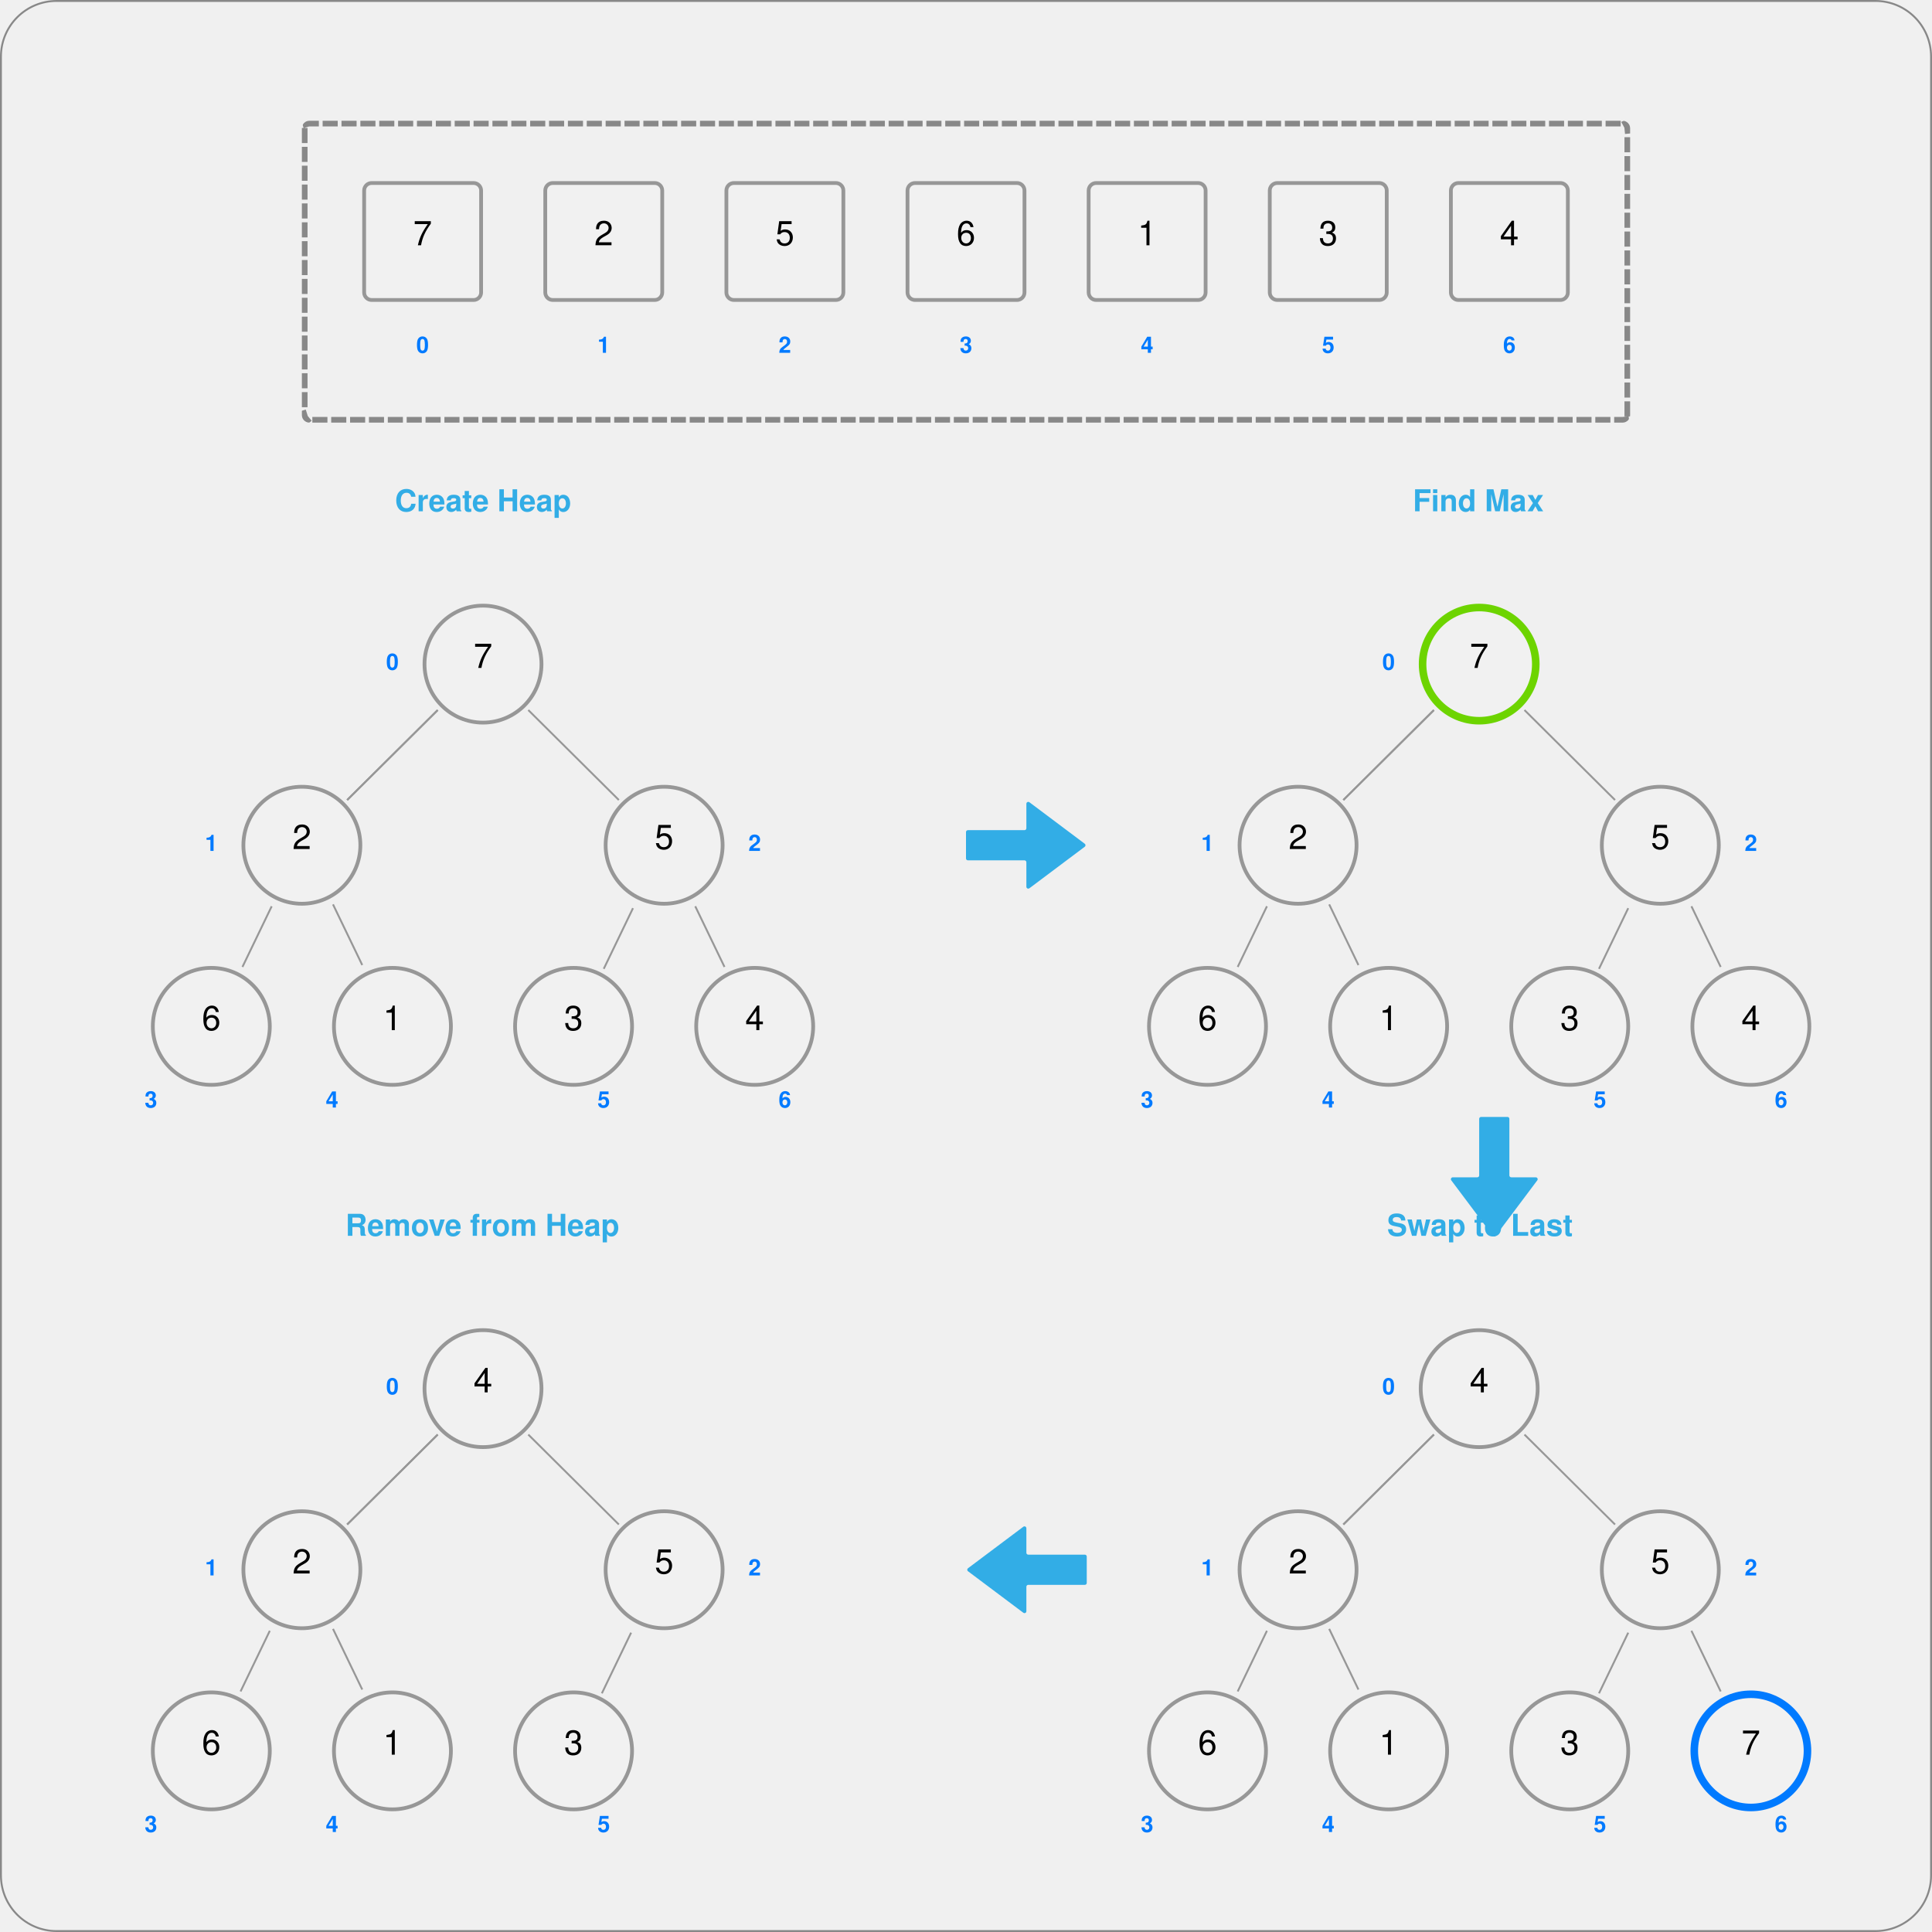
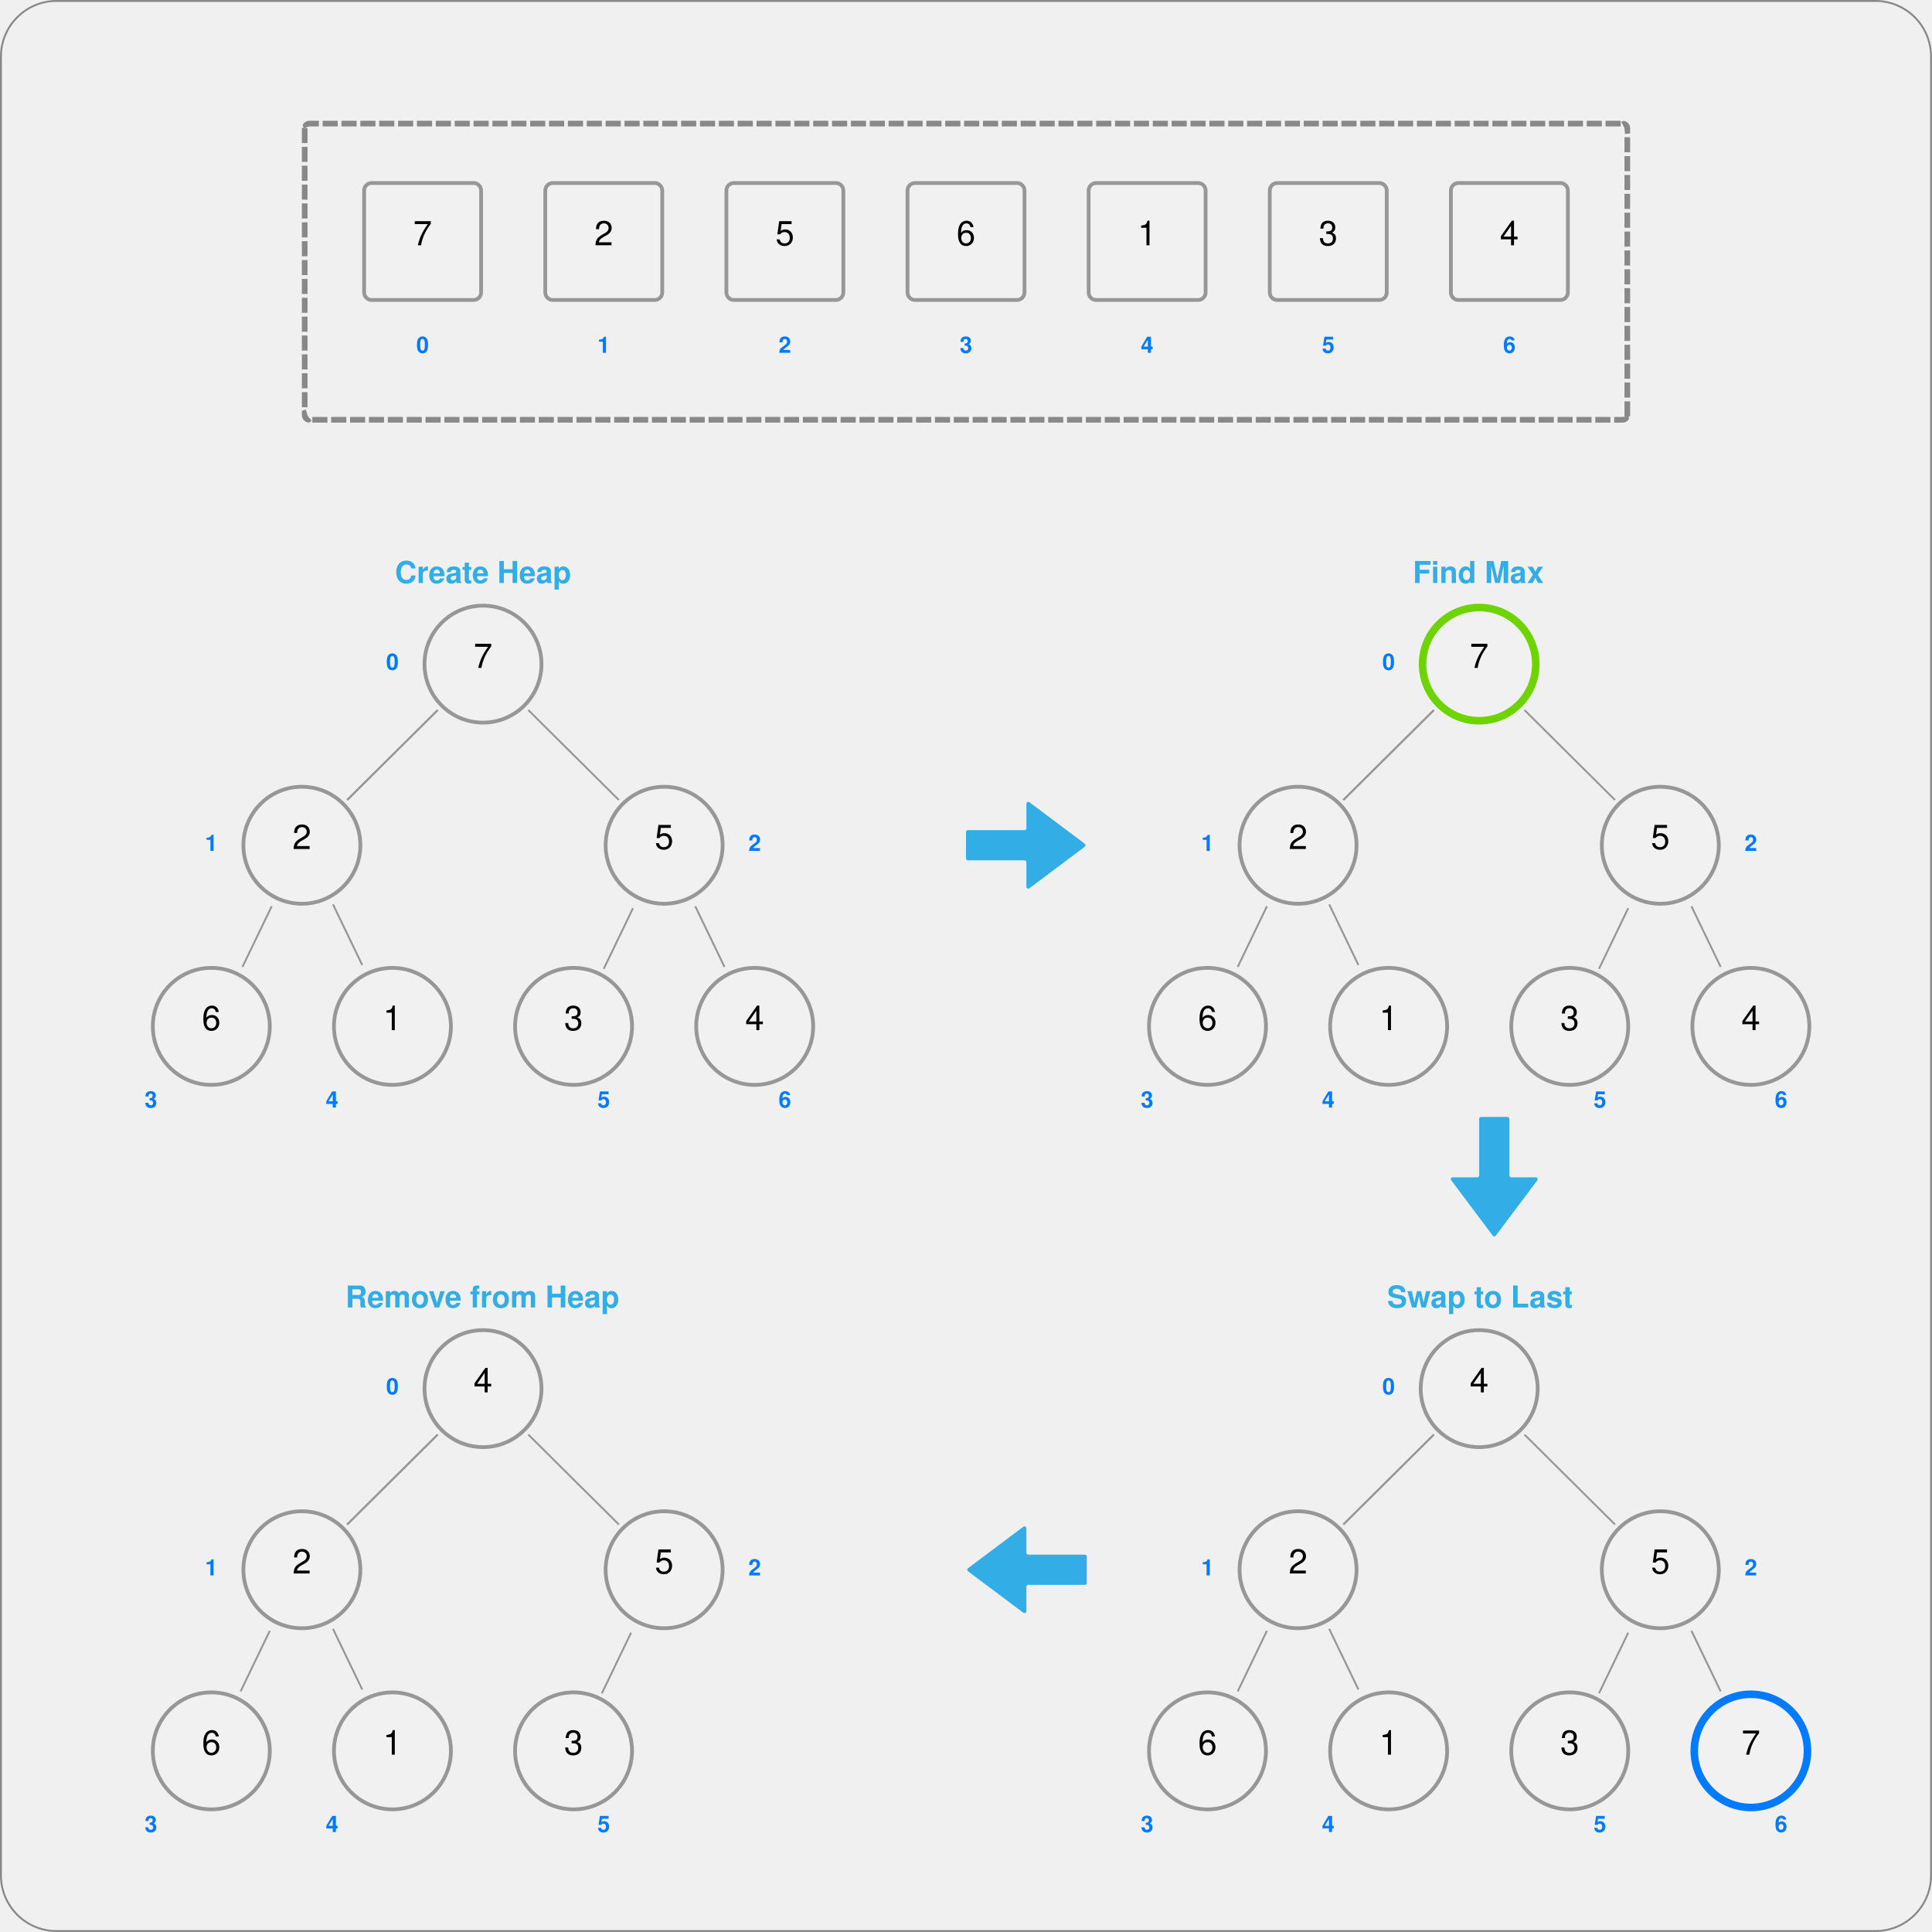
<svg xmlns="http://www.w3.org/2000/svg" xmlns:xlink="http://www.w3.org/1999/xlink" width="1024px" height="1024px" viewBox="0 0 1024 1024" version="1.1">
  <defs>
    <path d="M30,0 L994,0 C1010.569,-3.55271368e-15 1024,13.431 1024,30 L1024,994 C1024,1010.569 1010.569,1024 994,1024 L30,1024 C13.431,1024 0,1010.569 0,994 L0,30 C-3.55271368e-15,13.431 13.431,3.55271368e-15 30,0 Z" id="path-1" />
    <path d="M0,0 L64,0 L64,64 L0,64 L0,0 Z" id="path-2" />
    <path d="M0,0 L64,0 L64,64 L0,64 L0,0 Z" id="path-3" />
    <path d="M0,0 L64,0 L64,64 L0,64 L0,0 Z" id="path-4" />
    <path d="M0,0 L64,0 L64,64 L0,64 L0,0 Z" id="path-5" />
    <path d="M0,0 L64,0 L64,64 L0,64 L0,0 Z" id="path-6" />
    <path d="M0,0 L64,0 L64,64 L0,64 L0,0 Z" id="path-7" />
    <path d="M0,0 L64,0 L64,64 L0,64 L0,0 Z" id="path-8" />
    <rect id="path-9" x="160" y="64" width="704" height="160" rx="4" />
    <mask id="mask-10" maskContentUnits="userSpaceOnUse" maskUnits="objectBoundingBox" x="0" y="0" width="704" height="160" fill="white">
      <use xlink:href="#path-9" />
    </mask>
    <path d="M0,0 L64,0 L64,64 L0,64 L0,0 Z" id="path-11" />
    <path d="M0,0 L64,0 L64,64 L0,64 L0,0 Z" id="path-12" />
    <path d="M0,0 L64,0 L64,64 L0,64 L0,0 Z" id="path-13" />
    <path d="M0,0 L64,0 L64,64 L0,64 L0,0 Z" id="path-14" />
    <path d="M0,0 L64,0 L64,64 L0,64 L0,0 Z" id="path-15" />
    <path d="M0,0 L64,0 L64,64 L0,64 L0,0 Z" id="path-16" />
    <path d="M0,0 L64,0 L64,64 L0,64 L0,0 Z" id="path-17" />
    <path d="M0,0 L64,0 L64,64 L0,64 L0,0 Z" id="path-18" />
    <path d="M0,0 L64,0 L64,64 L0,64 L0,0 Z" id="path-19" />
    <path d="M0,0 L64,0 L64,64 L0,64 L0,0 Z" id="path-20" />
    <path d="M0,0 L64,0 L64,64 L0,64 L0,0 Z" id="path-21" />
    <path d="M0,0 L64,0 L64,64 L0,64 L0,0 Z" id="path-22" />
    <path d="M0,0 L64,0 L64,64 L0,64 L0,0 Z" id="path-23" />
    <path d="M0,0 L64,0 L64,64 L0,64 L0,0 Z" id="path-24" />
    <path d="M0,0 L64,0 L64,64 L0,64 L0,0 Z" id="path-25" />
    <path d="M0,0 L64,0 L64,64 L0,64 L0,0 Z" id="path-26" />
    <path d="M0,0 L64,0 L64,64 L0,64 L0,0 Z" id="path-27" />
    <path d="M0,0 L64,0 L64,64 L0,64 L0,0 Z" id="path-28" />
    <path d="M0,0 L64,0 L64,64 L0,64 L0,0 Z" id="path-29" />
    <path d="M0,0 L64,0 L64,64 L0,64 L0,0 Z" id="path-30" />
    <path d="M0,0 L64,0 L64,64 L0,64 L0,0 Z" id="path-31" />
    <path d="M0,0 L64,0 L64,64 L0,64 L0,0 Z" id="path-32" />
    <path d="M0,0 L64,0 L64,64 L0,64 L0,0 Z" id="path-33" />
    <path d="M0,0 L64,0 L64,64 L0,64 L0,0 Z" id="path-34" />
    <path d="M0,0 L64,0 L64,64 L0,64 L0,0 Z" id="path-35" />
    <path d="M0,0 L64,0 L64,64 L0,64 L0,0 Z" id="path-36" />
    <path d="M0,0 L64,0 L64,64 L0,64 L0,0 Z" id="path-37" />
  </defs>
  <g id="HeapSort-01" stroke="none" fill="none" xlink:href="#path-1">
    <path stroke="#888888" stroke-width="1" d="M994,0.5 C1002.146,0.5 1009.521,3.802 1014.86,9.14 C1020.198,14.479 1023.5,21.854 1023.5,30 L1023.5,994 C1023.5,1002.146 1020.198,1009.521 1014.86,1014.86 C1009.521,1020.198 1002.146,1023.5 994,1023.5 L30,1023.5 C21.854,1023.5 14.479,1020.198 9.14,1014.86 C3.802,1009.521 0.5,1002.146 0.5,994 L0.5,30 C0.5,21.854 3.802,14.479 9.14,9.14 C14.479,3.802 21.854,0.5 30,0.5 L994,0.5 Z" stroke-linejoin="square" />
    <text id="0" font-family="Helvetica-Bold, Helvetica" font-size="12" font-weight="bold" fill="#007AFF">
      <tspan x="732.663" y="739">0</tspan>
    </text>
    <text id="1" font-family="Helvetica-Bold, Helvetica" font-size="12" font-weight="bold" fill="#007AFF">
      <tspan x="636.663" y="835">1</tspan>
    </text>
    <text id="2" font-family="Helvetica-Bold, Helvetica" font-size="12" font-weight="bold" fill="#007AFF">
      <tspan x="924.663" y="835">2</tspan>
    </text>
    <text id="3" font-family="Helvetica-Bold, Helvetica" font-size="12" font-weight="bold" fill="#007AFF">
      <tspan x="604.663" y="971">3</tspan>
    </text>
    <text id="4" font-family="Helvetica-Bold, Helvetica" font-size="12" font-weight="bold" fill="#007AFF">
      <tspan x="700.663" y="971">4</tspan>
    </text>
    <text id="5" font-family="Helvetica-Bold, Helvetica" font-size="12" font-weight="bold" fill="#007AFF">
      <tspan x="844.663" y="971">5</tspan>
    </text>
    <text id="6" font-family="Helvetica-Bold, Helvetica" font-size="12" font-weight="bold" fill="#007AFF">
      <tspan x="940.663" y="971">6</tspan>
    </text>
    <g id="node" transform="translate(752, 704)" xlink:href="#path-2">
      <rect id="Rectangle" stroke="#979797" stroke-width="2" fill="#F1F1F1" fill-rule="evenodd" x="1" y="1" width="62" height="62" rx="31" />
      <text id="number" font-family="Helvetica" font-size="18" font-weight="normal" fill="#000000">
        <tspan x="26.995" y="34">4</tspan>
      </text>
    </g>
    <g id="node" transform="translate(656, 800)" xlink:href="#path-3">
      <rect id="Rectangle" stroke="#979797" stroke-width="2" fill="#F1F1F1" fill-rule="evenodd" x="1" y="1" width="62" height="62" rx="31" />
      <text id="number" font-family="Helvetica" font-size="18" font-weight="normal" fill="#000000">
        <tspan x="26.995" y="34">2</tspan>
      </text>
    </g>
    <g id="node" transform="translate(848, 800)" xlink:href="#path-4">
      <rect id="Rectangle" stroke="#979797" stroke-width="2" fill="#F1F1F1" fill-rule="evenodd" x="1" y="1" width="62" height="62" rx="31" />
      <text id="number" font-family="Helvetica" font-size="18" font-weight="normal" fill="#000000">
        <tspan x="26.995" y="34">5</tspan>
      </text>
    </g>
    <g id="node" transform="translate(608, 896)" xlink:href="#path-5">
      <rect id="Rectangle" stroke="#979797" stroke-width="2" fill="#F1F1F1" fill-rule="evenodd" x="1" y="1" width="62" height="62" rx="31" />
      <text id="number" font-family="Helvetica" font-size="18" font-weight="normal" fill="#000000">
        <tspan x="26.995" y="34">6</tspan>
      </text>
    </g>
    <g id="node" transform="translate(704, 896)" xlink:href="#path-6">
      <rect id="Rectangle" stroke="#979797" stroke-width="2" fill="#F1F1F1" fill-rule="evenodd" x="1" y="1" width="62" height="62" rx="31" />
      <text id="number" font-family="Helvetica" font-size="18" font-weight="normal" fill="#000000">
        <tspan x="26.995" y="34">1</tspan>
      </text>
    </g>
    <g id="node" transform="translate(800, 896)" xlink:href="#path-7">
      <rect id="Rectangle" stroke="#979797" stroke-width="2" fill="#F1F1F1" fill-rule="evenodd" x="1" y="1" width="62" height="62" rx="31" />
      <text id="number" font-family="Helvetica" font-size="18" font-weight="normal" fill="#000000">
        <tspan x="26.995" y="34">3</tspan>
      </text>
    </g>
    <g id="node" transform="translate(896, 896)" xlink:href="#path-8">
      <rect id="Rectangle" stroke="#007AFF" stroke-width="4" fill="#F1F1F1" fill-rule="evenodd" x="2" y="2" width="60" height="60" rx="30" />
      <text id="number" font-family="Helvetica" font-size="18" font-weight="normal" fill="#000000">
        <tspan x="26.995" y="34">7</tspan>
      </text>
    </g>
    <line x1="760" y1="760.342" x2="712" y2="808.019" id="Path" stroke="#979797" stroke-width="1" />
    <line x1="760" y1="760.342" x2="712" y2="808.019" id="Path" stroke="#979797" stroke-width="1" />
    <line x1="671.5" y1="864.342" x2="656" y2="896.5" id="Path" stroke="#979797" stroke-width="1" />
    <line x1="720.5" y1="863.342" x2="705" y2="895.5" id="Path" stroke="#979797" stroke-width="1" transform="translate(712.5, 879.8418) scale(-1, 1) translate(-712.5, -879.8418)" />
    <line x1="863" y1="865.342" x2="847.5" y2="897.5" id="Path" stroke="#979797" stroke-width="1" />
    <line x1="912.5" y1="864.342" x2="897" y2="896.5" id="Path" stroke="#979797" stroke-width="1" transform="translate(904.5, 880.8418) scale(-1, 1) translate(-904.5, -880.8418)" />
    <line x1="856" y1="760.342" x2="808" y2="808.019" id="Path" stroke="#979797" stroke-width="1" transform="translate(832, 784.1804) scale(-1, 1) translate(-832, -784.1804)" />
    <text id="Swap-to-Last" font-family="Helvetica-Bold, Helvetica" font-size="16" font-weight="bold" fill="#32ADE6">
-       <tspan x="735.16" y="655">Swap to Last</tspan>
+       <tspan x="735.16" y="693">Swap to Last</tspan>
    </text>
    <text id="Create-Heap" font-family="Helvetica-Bold, Helvetica" font-size="16" font-weight="bold" fill="#32ADE6">
-       <tspan x="209.312" y="271">Create Heap</tspan>
+       <tspan x="209.312" y="309">Create Heap</tspan>
    </text>
    <text id="Remove-from-Heap" font-family="Helvetica-Bold, Helvetica" font-size="16" font-weight="bold" fill="#32ADE6">
-       <tspan x="183.09" y="655">Remove from Heap</tspan>
+       <tspan x="183.09" y="693">Remove from Heap</tspan>
    </text>
    <text id="Find-Max" font-family="Helvetica-Bold, Helvetica" font-size="16" font-weight="bold" fill="#32ADE6">
-       <tspan x="748.832" y="271">Find Max</tspan>
+       <tspan x="748.832" y="309">Find Max</tspan>
    </text>
    <path d="M513,440 L543,440 C543.552,440 544,439.552 544,439 L544,426 C544,425.448 544.448,425 545,425 C545.216,425 545.427,425.07 545.6,425.2 L574.933,447.2 C575.375,447.531 575.465,448.158 575.133,448.6 C575.076,448.676 575.009,448.743 574.933,448.8 L545.6,470.8 C545.158,471.131 544.531,471.042 544.2,470.6 C544.07,470.427 544,470.216 544,470 L544,457 C544,456.448 543.552,456 543,456 L513,456 C512.448,456 512,455.552 512,455 L512,441 C512,440.448 512.448,440 513,440 Z" id="Path" fill="#32ADE6" fill-rule="evenodd" />
    <path d="M761,616 L791,616 C791.552,616 792,615.552 792,615 L792,602 C792,601.448 792.448,601 793,601 C793.216,601 793.427,601.07 793.6,601.2 L822.933,623.2 C823.375,623.531 823.465,624.158 823.133,624.6 C823.076,624.676 823.009,624.743 822.933,624.8 L793.6,646.8 C793.158,647.131 792.531,647.042 792.2,646.6 C792.07,646.427 792,646.216 792,646 L792,633 C792,632.448 791.552,632 791,632 L761,632 C760.448,632 760,631.552 760,631 L760,617 C760,616.448 760.448,616 761,616 Z" id="Path" fill="#32ADE6" fill-rule="evenodd" transform="translate(792, 624) rotate(90) translate(-792, -624)" />
    <path d="M513,824 L543,824 C543.552,824 544,823.552 544,823 L544,810 C544,809.448 544.448,809 545,809 C545.216,809 545.427,809.07 545.6,809.2 L574.933,831.2 C575.375,831.531 575.465,832.158 575.133,832.6 C575.076,832.676 575.009,832.743 574.933,832.8 L545.6,854.8 C545.158,855.131 544.531,855.042 544.2,854.6 C544.07,854.427 544,854.216 544,854 L544,841 C544,840.448 543.552,840 543,840 L513,840 C512.448,840 512,839.552 512,839 L512,825 C512,824.448 512.448,824 513,824 Z" id="Path" fill="#32ADE6" fill-rule="evenodd" transform="translate(544, 832) scale(-1, 1) translate(-544, -832)" />
    <use id="Rectangle" stroke="#888888" mask="url(#mask-10)" stroke-width="6" stroke-linecap="square" stroke-dasharray="2,8" xlink:href="#path-9" />
    <g id="cell" transform="translate(288, 96)" xlink:href="#path-11">
      <rect id="Rectangle" stroke="#979797" stroke-width="2" fill="#F1F1F1" fill-rule="evenodd" x="1" y="1" width="62" height="62" rx="4" />
      <text id="number" font-family="Helvetica" font-size="18" font-weight="normal" fill="#000000">
        <tspan x="26.995" y="34">2</tspan>
      </text>
    </g>
    <g id="cell" transform="translate(192, 96)" xlink:href="#path-12">
      <rect id="Rectangle" stroke="#979797" stroke-width="2" fill="#F1F1F1" fill-rule="evenodd" x="1" y="1" width="62" height="62" rx="4" />
      <text id="number" font-family="Helvetica" font-size="18" font-weight="normal" fill="#000000">
        <tspan x="26.995" y="34">7</tspan>
      </text>
    </g>
    <g id="cell" transform="translate(384, 96)" xlink:href="#path-13">
      <rect id="Rectangle" stroke="#979797" stroke-width="2" fill="#F1F1F1" fill-rule="evenodd" x="1" y="1" width="62" height="62" rx="4" />
      <text id="number" font-family="Helvetica" font-size="18" font-weight="normal" fill="#000000">
        <tspan x="26.995" y="34">5</tspan>
      </text>
    </g>
    <g id="cell" transform="translate(480, 96)" xlink:href="#path-14">
      <rect id="Rectangle" stroke="#979797" stroke-width="2" fill="#F1F1F1" fill-rule="evenodd" x="1" y="1" width="62" height="62" rx="4" />
      <text id="number" font-family="Helvetica" font-size="18" font-weight="normal" fill="#000000">
        <tspan x="26.995" y="34">6</tspan>
      </text>
    </g>
    <g id="cell" transform="translate(576, 96)" xlink:href="#path-15">
      <rect id="Rectangle" stroke="#979797" stroke-width="2" fill="#F1F1F1" fill-rule="evenodd" x="1" y="1" width="62" height="62" rx="4" />
      <text id="number" font-family="Helvetica" font-size="18" font-weight="normal" fill="#000000">
        <tspan x="26.995" y="34">1</tspan>
      </text>
    </g>
    <g id="cell" transform="translate(672, 96)" xlink:href="#path-16">
      <rect id="Rectangle" stroke="#979797" stroke-width="2" fill="#F1F1F1" fill-rule="evenodd" x="1" y="1" width="62" height="62" rx="4" />
      <text id="number" font-family="Helvetica" font-size="18" font-weight="normal" fill="#000000">
        <tspan x="26.995" y="34">3</tspan>
      </text>
    </g>
    <g id="cell" transform="translate(768, 96)" xlink:href="#path-17">
      <rect id="Rectangle" stroke="#979797" stroke-width="2" fill="#F1F1F1" fill-rule="evenodd" x="1" y="1" width="62" height="62" rx="4" />
      <text id="number" font-family="Helvetica" font-size="18" font-weight="normal" fill="#000000">
        <tspan x="26.995" y="34">4</tspan>
      </text>
    </g>
    <text id="0" font-family="Helvetica-Bold, Helvetica" font-size="12" font-weight="bold" fill="#007AFF">
      <tspan x="220.663" y="187">0</tspan>
    </text>
    <text id="0" font-family="Helvetica-Bold, Helvetica" font-size="12" font-weight="bold" fill="#007AFF">
      <tspan x="204.663" y="355">0</tspan>
    </text>
    <text id="1" font-family="Helvetica-Bold, Helvetica" font-size="12" font-weight="bold" fill="#007AFF">
      <tspan x="108.663" y="451">1</tspan>
    </text>
    <text id="2" font-family="Helvetica-Bold, Helvetica" font-size="12" font-weight="bold" fill="#007AFF">
      <tspan x="396.663" y="451">2</tspan>
    </text>
    <text id="3" font-family="Helvetica-Bold, Helvetica" font-size="12" font-weight="bold" fill="#007AFF">
      <tspan x="76.663" y="587">3</tspan>
    </text>
    <text id="4" font-family="Helvetica-Bold, Helvetica" font-size="12" font-weight="bold" fill="#007AFF">
      <tspan x="172.663" y="587">4</tspan>
    </text>
    <text id="5" font-family="Helvetica-Bold, Helvetica" font-size="12" font-weight="bold" fill="#007AFF">
      <tspan x="316.663" y="587">5</tspan>
    </text>
    <text id="6" font-family="Helvetica-Bold, Helvetica" font-size="12" font-weight="bold" fill="#007AFF">
      <tspan x="412.663" y="587">6</tspan>
    </text>
    <g id="node" transform="translate(224, 320)" xlink:href="#path-18">
      <rect id="Rectangle" stroke="#979797" stroke-width="2" fill="#F1F1F1" fill-rule="evenodd" x="1" y="1" width="62" height="62" rx="31" />
      <text id="number" font-family="Helvetica" font-size="18" font-weight="normal" fill="#000000">
        <tspan x="26.995" y="34">7</tspan>
      </text>
    </g>
    <g id="node" transform="translate(128, 416)" xlink:href="#path-19">
      <rect id="Rectangle" stroke="#979797" stroke-width="2" fill="#F1F1F1" fill-rule="evenodd" x="1" y="1" width="62" height="62" rx="31" />
      <text id="number" font-family="Helvetica" font-size="18" font-weight="normal" fill="#000000">
        <tspan x="26.995" y="34">2</tspan>
      </text>
    </g>
    <g id="node" transform="translate(320, 416)" xlink:href="#path-20">
      <rect id="Rectangle" stroke="#979797" stroke-width="2" fill="#F1F1F1" fill-rule="evenodd" x="1" y="1" width="62" height="62" rx="31" />
      <text id="number" font-family="Helvetica" font-size="18" font-weight="normal" fill="#000000">
        <tspan x="26.995" y="34">5</tspan>
      </text>
    </g>
    <g id="node" transform="translate(80, 512)" xlink:href="#path-21">
      <rect id="Rectangle" stroke="#979797" stroke-width="2" fill="#F1F1F1" fill-rule="evenodd" x="1" y="1" width="62" height="62" rx="31" />
      <text id="number" font-family="Helvetica" font-size="18" font-weight="normal" fill="#000000">
        <tspan x="26.995" y="34">6</tspan>
      </text>
    </g>
    <g id="node" transform="translate(176, 512)" xlink:href="#path-22">
      <rect id="Rectangle" stroke="#979797" stroke-width="2" fill="#F1F1F1" fill-rule="evenodd" x="1" y="1" width="62" height="62" rx="31" />
      <text id="number" font-family="Helvetica" font-size="18" font-weight="normal" fill="#000000">
        <tspan x="26.995" y="34">1</tspan>
      </text>
    </g>
    <g id="node" transform="translate(272, 512)" xlink:href="#path-23">
      <rect id="Rectangle" stroke="#979797" stroke-width="2" fill="#F1F1F1" fill-rule="evenodd" x="1" y="1" width="62" height="62" rx="31" />
      <text id="number" font-family="Helvetica" font-size="18" font-weight="normal" fill="#000000">
        <tspan x="26.995" y="34">3</tspan>
      </text>
    </g>
    <g id="node" transform="translate(368, 512)" xlink:href="#path-24">
      <rect id="Rectangle" stroke="#979797" stroke-width="2" fill="#F1F1F1" fill-rule="evenodd" x="1" y="1" width="62" height="62" rx="31" />
      <text id="number" font-family="Helvetica" font-size="18" font-weight="normal" fill="#000000">
        <tspan x="26.995" y="34">4</tspan>
      </text>
    </g>
    <line x1="232" y1="376.342" x2="184" y2="424.019" id="Path" stroke="#979797" stroke-width="1" />
    <line x1="232" y1="376.342" x2="184" y2="424.019" id="Path" stroke="#979797" stroke-width="1" />
    <line x1="144" y1="480.342" x2="128.5" y2="512.5" id="Path" stroke="#979797" stroke-width="1" />
    <line x1="192.5" y1="479.342" x2="177" y2="511.5" id="Path" stroke="#979797" stroke-width="1" transform="translate(184.5, 495.8418) scale(-1, 1) translate(-184.5, -495.8418)" />
    <line x1="335.5" y1="481.342" x2="320" y2="513.5" id="Path" stroke="#979797" stroke-width="1" />
    <line x1="384.5" y1="480.342" x2="369" y2="512.5" id="Path" stroke="#979797" stroke-width="1" transform="translate(376.5, 496.8418) scale(-1, 1) translate(-376.5, -496.8418)" />
    <line x1="328" y1="376.342" x2="280" y2="424.019" id="Path" stroke="#979797" stroke-width="1" transform="translate(304, 400.1804) scale(-1, 1) translate(-304, -400.1804)" />
    <text id="1" font-family="Helvetica-Bold, Helvetica" font-size="12" font-weight="bold" fill="#007AFF">
      <tspan x="316.663" y="187">1</tspan>
    </text>
    <text id="2" font-family="Helvetica-Bold, Helvetica" font-size="12" font-weight="bold" fill="#007AFF">
      <tspan x="412.663" y="187">2</tspan>
    </text>
    <text id="3" font-family="Helvetica-Bold, Helvetica" font-size="12" font-weight="bold" fill="#007AFF">
      <tspan x="508.663" y="187">3</tspan>
    </text>
    <text id="4" font-family="Helvetica-Bold, Helvetica" font-size="12" font-weight="bold" fill="#007AFF">
      <tspan x="604.663" y="187">4</tspan>
    </text>
    <text id="6" font-family="Helvetica-Bold, Helvetica" font-size="12" font-weight="bold" fill="#007AFF">
      <tspan x="796.663" y="187">6</tspan>
    </text>
    <text id="5" font-family="Helvetica-Bold, Helvetica" font-size="12" font-weight="bold" fill="#007AFF">
      <tspan x="700.663" y="187">5</tspan>
    </text>
    <text id="0" font-family="Helvetica-Bold, Helvetica" font-size="12" font-weight="bold" fill="#007AFF">
      <tspan x="204.663" y="739">0</tspan>
    </text>
    <text id="1" font-family="Helvetica-Bold, Helvetica" font-size="12" font-weight="bold" fill="#007AFF">
      <tspan x="108.663" y="835">1</tspan>
    </text>
    <text id="2" font-family="Helvetica-Bold, Helvetica" font-size="12" font-weight="bold" fill="#007AFF">
      <tspan x="396.663" y="835">2</tspan>
    </text>
    <text id="3" font-family="Helvetica-Bold, Helvetica" font-size="12" font-weight="bold" fill="#007AFF">
      <tspan x="76.663" y="971">3</tspan>
    </text>
    <text id="4" font-family="Helvetica-Bold, Helvetica" font-size="12" font-weight="bold" fill="#007AFF">
      <tspan x="172.663" y="971">4</tspan>
    </text>
    <text id="5" font-family="Helvetica-Bold, Helvetica" font-size="12" font-weight="bold" fill="#007AFF">
      <tspan x="316.663" y="971">5</tspan>
    </text>
    <g id="node" transform="translate(224, 704)" xlink:href="#path-25">
      <rect id="Rectangle" stroke="#979797" stroke-width="2" fill="#F1F1F1" fill-rule="evenodd" x="1" y="1" width="62" height="62" rx="31" />
      <text id="number" font-family="Helvetica" font-size="18" font-weight="normal" fill="#000000">
        <tspan x="26.995" y="34">4</tspan>
      </text>
    </g>
    <g id="node" transform="translate(128, 800)" xlink:href="#path-26">
      <rect id="Rectangle" stroke="#979797" stroke-width="2" fill="#F1F1F1" fill-rule="evenodd" x="1" y="1" width="62" height="62" rx="31" />
      <text id="number" font-family="Helvetica" font-size="18" font-weight="normal" fill="#000000">
        <tspan x="26.995" y="34">2</tspan>
      </text>
    </g>
    <g id="node" transform="translate(320, 800)" xlink:href="#path-27">
      <rect id="Rectangle" stroke="#979797" stroke-width="2" fill="#F1F1F1" fill-rule="evenodd" x="1" y="1" width="62" height="62" rx="31" />
      <text id="number" font-family="Helvetica" font-size="18" font-weight="normal" fill="#000000">
        <tspan x="26.995" y="34">5</tspan>
      </text>
    </g>
    <g id="node" transform="translate(80, 896)" xlink:href="#path-28">
      <rect id="Rectangle" stroke="#979797" stroke-width="2" fill="#F1F1F1" fill-rule="evenodd" x="1" y="1" width="62" height="62" rx="31" />
      <text id="number" font-family="Helvetica" font-size="18" font-weight="normal" fill="#000000">
        <tspan x="26.995" y="34">6</tspan>
      </text>
    </g>
    <g id="node" transform="translate(176, 896)" xlink:href="#path-29">
      <rect id="Rectangle" stroke="#979797" stroke-width="2" fill="#F1F1F1" fill-rule="evenodd" x="1" y="1" width="62" height="62" rx="31" />
      <text id="number" font-family="Helvetica" font-size="18" font-weight="normal" fill="#000000">
        <tspan x="26.995" y="34">1</tspan>
      </text>
    </g>
    <g id="node" transform="translate(272, 896)" xlink:href="#path-30">
      <rect id="Rectangle" stroke="#979797" stroke-width="2" fill="#F1F1F1" fill-rule="evenodd" x="1" y="1" width="62" height="62" rx="31" />
      <text id="number" font-family="Helvetica" font-size="18" font-weight="normal" fill="#000000">
        <tspan x="26.995" y="34">3</tspan>
      </text>
    </g>
    <line x1="232" y1="760.342" x2="184" y2="808.019" id="Path" stroke="#979797" stroke-width="1" />
    <line x1="232" y1="760.342" x2="184" y2="808.019" id="Path" stroke="#979797" stroke-width="1" />
    <line x1="143" y1="864.342" x2="127.5" y2="896.5" id="Path" stroke="#979797" stroke-width="1" />
    <line x1="192.5" y1="863.342" x2="177" y2="895.5" id="Path" stroke="#979797" stroke-width="1" transform="translate(184.5, 879.8418) scale(-1, 1) translate(-184.5, -879.8418)" />
    <line x1="334.5" y1="865.342" x2="319" y2="897.5" id="Path" stroke="#979797" stroke-width="1" />
    <line x1="328" y1="760.342" x2="280" y2="808.019" id="Path" stroke="#979797" stroke-width="1" transform="translate(304, 784.1804) scale(-1, 1) translate(-304, -784.1804)" />
    <text id="0" font-family="Helvetica-Bold, Helvetica" font-size="12" font-weight="bold" fill="#007AFF">
      <tspan x="732.663" y="355">0</tspan>
    </text>
    <text id="1" font-family="Helvetica-Bold, Helvetica" font-size="12" font-weight="bold" fill="#007AFF">
      <tspan x="636.663" y="451">1</tspan>
    </text>
    <text id="2" font-family="Helvetica-Bold, Helvetica" font-size="12" font-weight="bold" fill="#007AFF">
      <tspan x="924.663" y="451">2</tspan>
    </text>
    <text id="3" font-family="Helvetica-Bold, Helvetica" font-size="12" font-weight="bold" fill="#007AFF">
      <tspan x="604.663" y="587">3</tspan>
    </text>
    <text id="4" font-family="Helvetica-Bold, Helvetica" font-size="12" font-weight="bold" fill="#007AFF">
      <tspan x="700.663" y="587">4</tspan>
    </text>
    <text id="5" font-family="Helvetica-Bold, Helvetica" font-size="12" font-weight="bold" fill="#007AFF">
      <tspan x="844.663" y="587">5</tspan>
    </text>
    <text id="6" font-family="Helvetica-Bold, Helvetica" font-size="12" font-weight="bold" fill="#007AFF">
      <tspan x="940.663" y="587">6</tspan>
    </text>
    <g id="node" transform="translate(752, 320)" xlink:href="#path-31">
      <rect id="Rectangle" stroke="#6DD400" stroke-width="4" fill="#F1F1F1" fill-rule="evenodd" x="2" y="2" width="60" height="60" rx="30" />
      <text id="number" font-family="Helvetica" font-size="18" font-weight="normal" fill="#000000">
        <tspan x="26.995" y="34">7</tspan>
      </text>
    </g>
    <g id="node" transform="translate(656, 416)" xlink:href="#path-32">
      <rect id="Rectangle" stroke="#979797" stroke-width="2" fill="#F1F1F1" fill-rule="evenodd" x="1" y="1" width="62" height="62" rx="31" />
      <text id="number" font-family="Helvetica" font-size="18" font-weight="normal" fill="#000000">
        <tspan x="26.995" y="34">2</tspan>
      </text>
    </g>
    <g id="node" transform="translate(848, 416)" xlink:href="#path-33">
      <rect id="Rectangle" stroke="#979797" stroke-width="2" fill="#F1F1F1" fill-rule="evenodd" x="1" y="1" width="62" height="62" rx="31" />
      <text id="number" font-family="Helvetica" font-size="18" font-weight="normal" fill="#000000">
        <tspan x="26.995" y="34">5</tspan>
      </text>
    </g>
    <g id="node" transform="translate(608, 512)" xlink:href="#path-34">
      <rect id="Rectangle" stroke="#979797" stroke-width="2" fill="#F1F1F1" fill-rule="evenodd" x="1" y="1" width="62" height="62" rx="31" />
      <text id="number" font-family="Helvetica" font-size="18" font-weight="normal" fill="#000000">
        <tspan x="26.995" y="34">6</tspan>
      </text>
    </g>
    <g id="node" transform="translate(704, 512)" xlink:href="#path-35">
      <rect id="Rectangle" stroke="#979797" stroke-width="2" fill="#F1F1F1" fill-rule="evenodd" x="1" y="1" width="62" height="62" rx="31" />
      <text id="number" font-family="Helvetica" font-size="18" font-weight="normal" fill="#000000">
        <tspan x="26.995" y="34">1</tspan>
      </text>
    </g>
    <g id="node" transform="translate(800, 512)" xlink:href="#path-36">
      <rect id="Rectangle" stroke="#979797" stroke-width="2" fill="#F1F1F1" fill-rule="evenodd" x="1" y="1" width="62" height="62" rx="31" />
      <text id="number" font-family="Helvetica" font-size="18" font-weight="normal" fill="#000000">
        <tspan x="26.995" y="34">3</tspan>
      </text>
    </g>
    <g id="node" transform="translate(896, 512)" xlink:href="#path-37">
      <rect id="Rectangle" stroke="#979797" stroke-width="2" fill="#F1F1F1" fill-rule="evenodd" x="1" y="1" width="62" height="62" rx="31" />
      <text id="number" font-family="Helvetica" font-size="18" font-weight="normal" fill="#000000">
        <tspan x="26.995" y="34">4</tspan>
      </text>
    </g>
    <line x1="760" y1="376.342" x2="712" y2="424.019" id="Path" stroke="#979797" stroke-width="1" />
    <line x1="760" y1="376.342" x2="712" y2="424.019" id="Path" stroke="#979797" stroke-width="1" />
    <line x1="671.5" y1="480.342" x2="656" y2="512.5" id="Path" stroke="#979797" stroke-width="1" />
    <line x1="720.5" y1="479.342" x2="705" y2="511.5" id="Path" stroke="#979797" stroke-width="1" transform="translate(712.5, 495.8418) scale(-1, 1) translate(-712.5, -495.8418)" />
    <line x1="863" y1="481.342" x2="847.5" y2="513.5" id="Path" stroke="#979797" stroke-width="1" />
    <line x1="912.5" y1="480.342" x2="897" y2="512.5" id="Path" stroke="#979797" stroke-width="1" transform="translate(904.5, 496.8418) scale(-1, 1) translate(-904.5, -496.8418)" />
    <line x1="856" y1="376.342" x2="808" y2="424.019" id="Path" stroke="#979797" stroke-width="1" transform="translate(832, 400.1804) scale(-1, 1) translate(-832, -400.1804)" />
  </g>
</svg>
